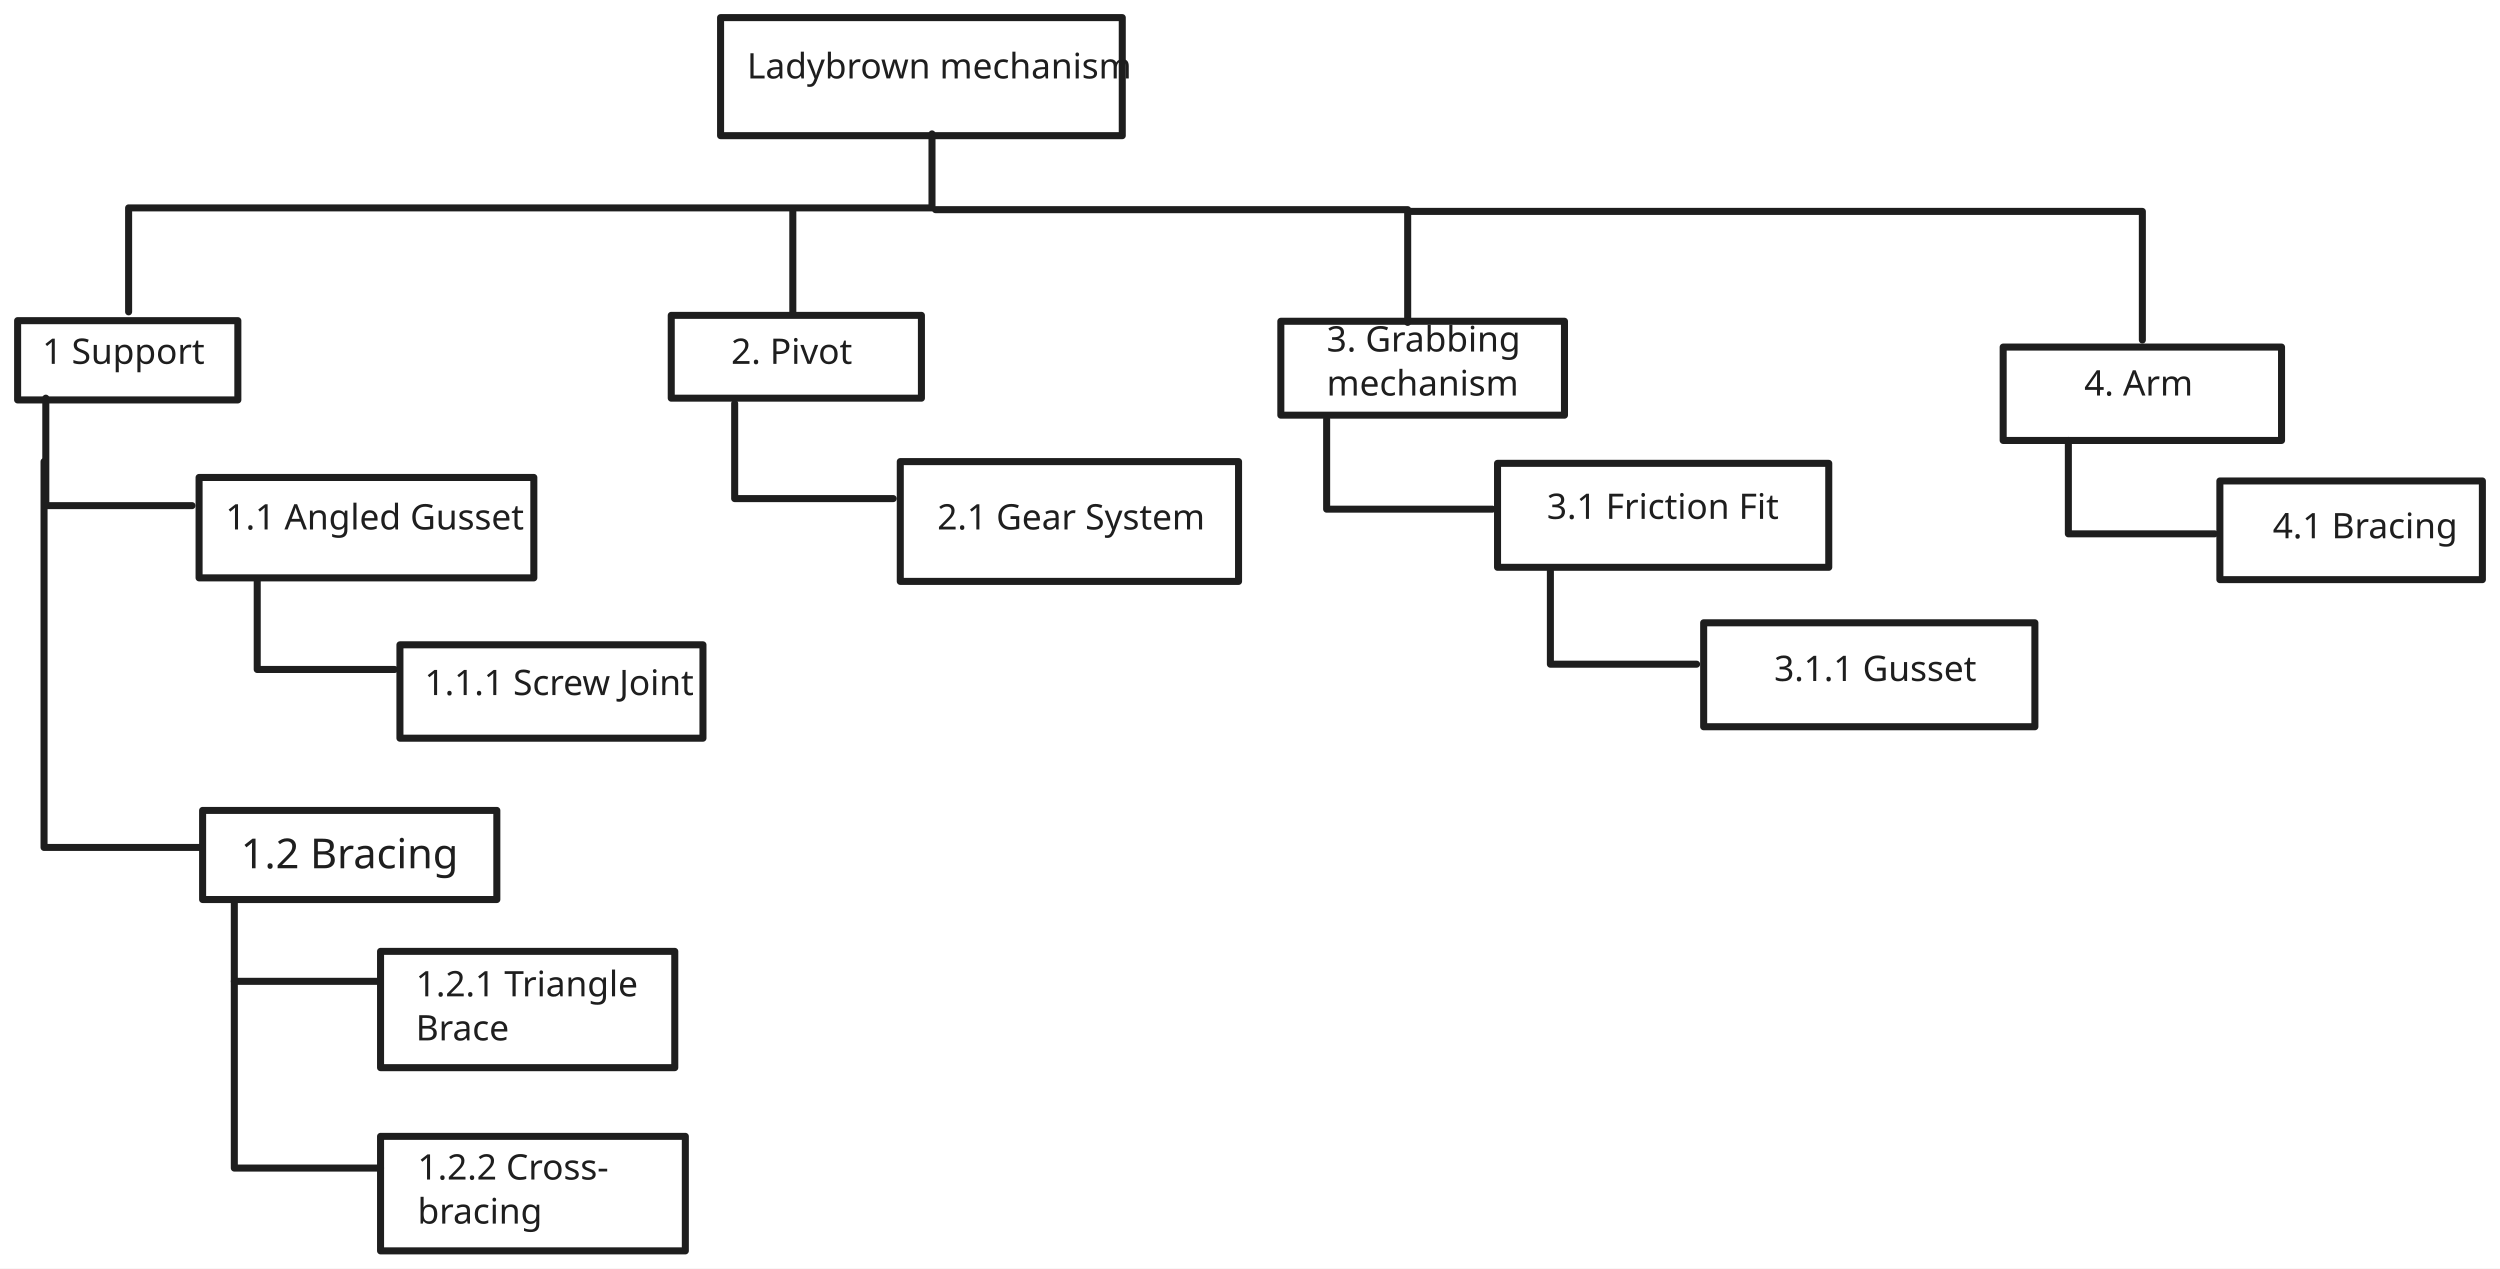
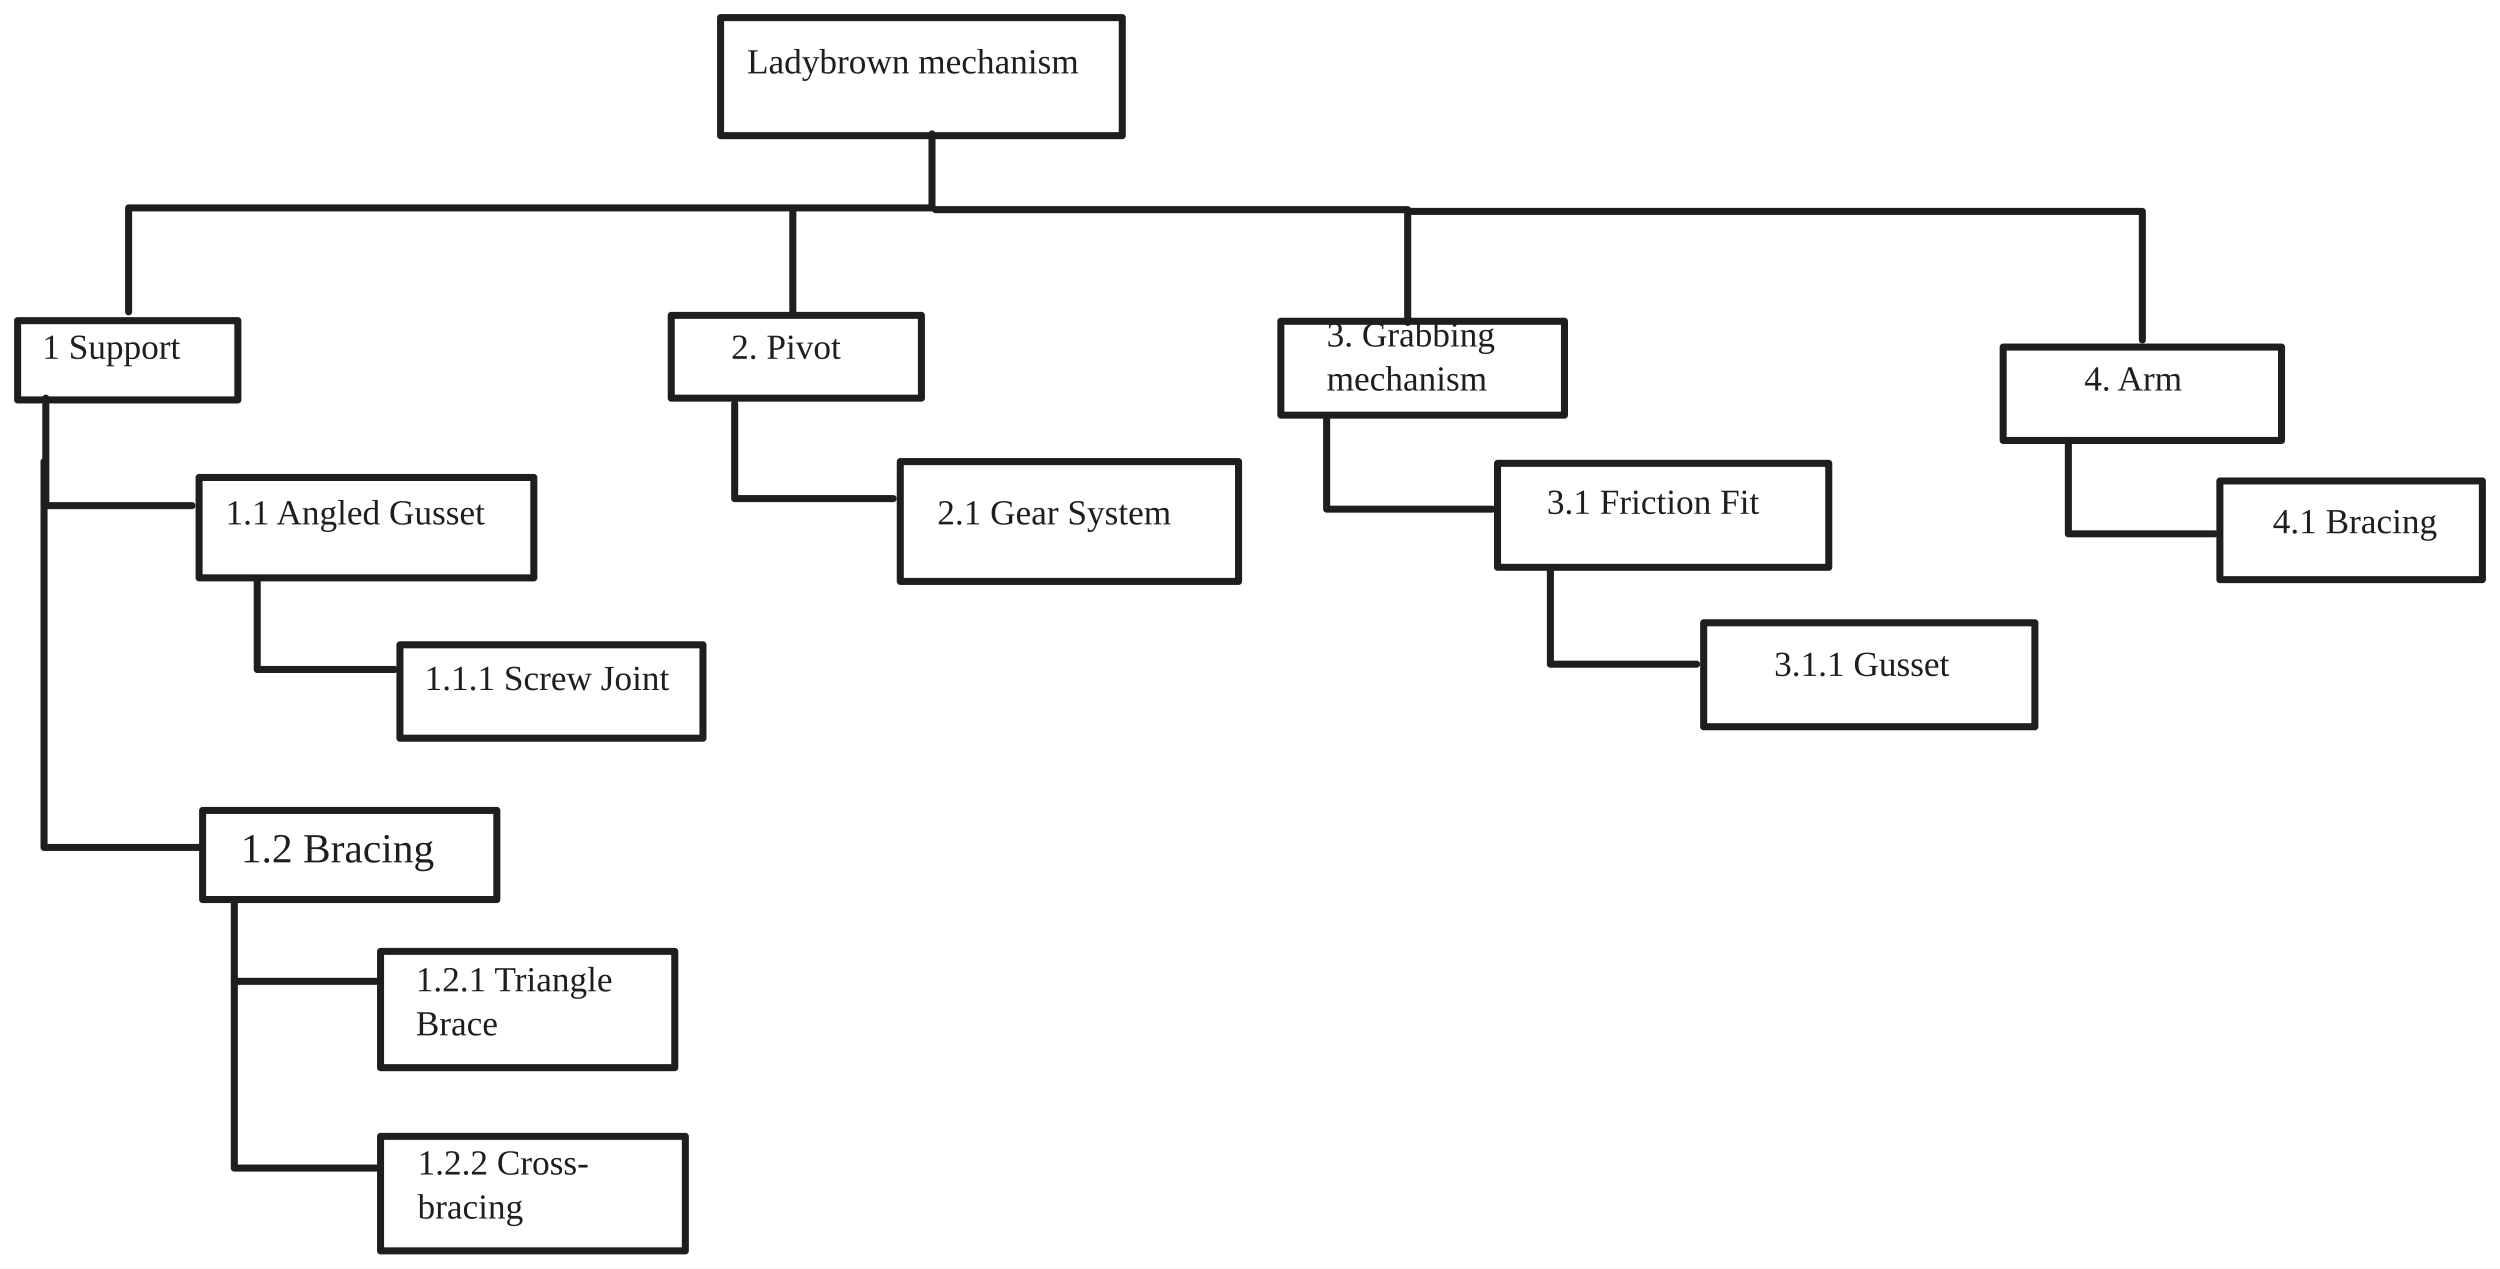
<svg xmlns="http://www.w3.org/2000/svg" version="1.1" viewBox="0 0 1419 720" width="1419" height="720">
  
  eyJ2ZXJzaW9uIjoiMSIsImVuY29kaW5nIjoiYnN0cmluZyIsImNvbXByZXNzZWQiOnRydWUsImVuY29kZWQiOiJ4nO1daW/iyFx1MDAxNv3ev1x1MDAwMmW+XHUwMDBlTO3LSE9P2SAhgSxk5c1cdTAwMTNywIBcdTAwMTNjaNuso/nvr0x3Y1x1MDAwN7xcdTAwMDDTsf00oaWkY5ddhevcuucudf3nl0LhwJ2P9IPfXHUwMDBiXHUwMDA3+qytmUbH1qZcdTAwMDe/escnuu1cdTAwMThDS51Cy7+d4dhuL1v2XXfk/P7bb1x1MDAwM81+092RqbX10sRwxprpuOOOMSy1h4PfXGZXXHUwMDFmOP/2fta1gf6v0XDQce2S30lR71x1MDAxOO7Q/taXbupcdTAwMDPdclx1MDAxZHX3/6i/XHUwMDBihT+XP1x1MDAwM6Oz9barWT1TX16wPOVcdTAwMGZcdTAwMTBcdTAwMTK2frQ+tJaDRUBwJjlAflx1MDAwYsM5Uf25eked7qox6/5cdTAwMTnv0MGQ2U/WsDFF+P6mj5zy3VF1WvW77Vx1MDAxYabZcOfmcljOUH1cdTAwMWL/nOPawzf90ei4fXWWrFx1MDAxZI+6ylx1MDAxZY57fUt3vK9cdTAwMGZWR4cjrW24c+/rXHUwMDAx/+i3Z1x1MDAxMGw3876lxLTEXHUwMDE55Fx1MDAxMjHAXHUwMDA1I3x12rtBXHUwMDExYSFKXHUwMDA0SYDUOSlcdTAwMDVma0M7XHUwMDFlmmou1NB+gbr3z1x1MDAxZtyL1n7rqVx1MDAxMVqdVVx1MDAxYtfWLGek2WrG/HbT719cdTAwMWEhXpLBj/9cdTAwMTT6utHru6pccvOH5+jLeYCIccFcdFx1MDAwNv7AvE5H550lJv7rP31boencu8RcdTAwMWGbZvBcdTAwMTFane+P8N2JXHUwMDE378RpXHUwMDAwXv6txqOO9lxyXHUwMDA1kGOGXHUwMDAxQFx1MDAxMkruXHUwMDBm1zSst/XbmcP2m1x1MDAwZpzl0b9+XHJHrKvP3FCwXHUwMDAyXHUwMDE5XHUwMDA1VtU9XHUwMDEwXHUwMDEwXHUwMDAysj1Yn6HVKTZcdTAwMWXkI+i+vFx1MDAxZFefjFx1MDAwYnB7mnewUlx1MDAxMFx1MDAwZlYm01x1MDAwMiuAJYqlIIBJgVxiQptYRXRcdTAwMWSrlFx1MDAxMUG5yFxiqOqhYYQxXHUwMDBmSEoyUP1RXHItt2Esvq2M746WtYFhLidwdXiJYPVcYi+1zvzFXHUwMDFlTq3CQG/3NctwXHUwMDA2XHUwMDA371x1MDAxYVx1MDAxZJpGz4P2gal332PeNdR6vzrtXHUwMDBlR/7ZtupUMyzd3nxIQ9voXHUwMDE5lmbebTNcdTAwMDD17fWzXHUwMDFms1x1MDAwNUuB+XrRXHUwMDFj3TvrXHUwMDFkXHUwMDE3sbJcdTAwMWGrXTAh60dX2kVcdTAwMDFcdTAwMThASf1cdTAwMDZJ8jrvnz6gWvm4ZevnXHUwMDBieKVVhlx1MDAwM2DmXFxeKWax8oogS0leYWB2V1x1MDAxMko2JFQwidVcIsr975G6MoFcdTAwMDBzivHHK1x1MDAxM1x1MDAxYYVNyFxiXHUwMDE0SqnC7cHZtL5cdTAwMWX1nfGRcSeOwSk6PX5djMZ5XHUwMDA3Z4IyQYCnXHUwMDA0TiFLXGZLqUahXHUwMDE0XHUwMDE4JIFcdTAwMDU6RpkgIFx1MDAxOWaIYJJcdTAwMTFWV/qE74DVv6dPYKExXHUwMDFljYa2m65cdTAwMTZcdOn2w3VcdTAwMDdcblCKdfnEinEwXGLF9mRvPnD7i75cdTAwMDXGNXw7mTy0T6p3xknO5ZNcdTAwMTNcdTAwMTQnn1DQtCxcdTAwMTPI2DvLRPirs2+ZsFx1MDAxMlxifHzs/rBTOFx1MDAxN1x1MDAwMmJEs1QtnFH1VH+WalmiPIz2wGjoKlxujClFXHUwMDAwbVxy3dfLRvWZjlx1MDAxYY3FoTg/WWDrsdHS81xyXVxmaIJRjVBK0CU0RJlAZbxcdTAwMDTBusmDIJaMY8p5VsplSYSQWun2Ui6Oq9nukWF1XGart36JbnVcIs6YmuNcdTAwMWVcdTAwMGZcdTAwMDdcdTAwMDPDVcO4XHUwMDFlXHUwMDFhlrveYnnfQ1tcdTAwMTlcdTAwMTR9Xdv40urOkedG3u18L5X38f9X8PGz/GP1///+mtyaoKTmxVx1MDAwMFxi9rtiXHUwMDEzMP5cdTAwMWS+XHUwMDA0f++6VCDM14/+WCokXHUwMDE3XHUwMDEysoC1nLRQXHUwMDFj9sxpizaas8E16d+9XHUwMDE5N7hB6/leKFx1MDAxNFx1MDAwN43VcVxi8rRcdTAwMTaKUJ1cdTAwMDbeO+RcdTAwMDKEY7VOXHUwMDAwXHUwMDAygVopsnJqeOtcdTAwMDSjQlxy7nOdiG+9OZlJl/uQSLp+qzUgnu7SSFdcdFSGKFBcdTAwMTjj/lx1MDAxNCctXHUwMDA1Z8Z9r37Cm1dzSytcdTAwMTcvXHUwMDFln6qn2kPOl1x1MDAwMmVcdTAwMDHGL1x1MDAwNSgtc1x1MDAxNCp7NMlcdTAwMTFPN1x1MDAxZPFQMlx1MDAwMDDAmfk3XHUwMDAxJVCoR+SzmY/ynaBIR7xUa1x1MDAxMVxiWvBJUD1pOO3BbeNU8JE5XbROL9qdY5p3qFJcdTAwMTJcdTAwMGZViFOzzJRQcCmUXCKgXHUwMDFjqYFt5TqBSChiyVx1MDAwNMsqZrRynYhcdTAwMWSg6o9qL9dJXHRcdTAwMTZcdTAwMGW96excdTAwMTQqY8fR03ahRHf/M1xcKVH8knC8fnSlVlx1MDAxMCNUXHUwMDA2mUuiXHUwMDEzXHUwMDA1N0av11x1MDAxN+D6TLSEU0bFXHUwMDBiPJvnXVR5PMFcdTAwMDQsLSdKgMn7WsRcdTAwMWbtXHUwMDBmXHUwMDA3vOfZXCJcdTAwMTnGciFjLIiaTzZcdTAwMTnamiY29+d7vf3fZ4tQRipghWis9MFcdTAwMGVxtWZnVpPQbcJb9948XHUwMDFmLebVy7zHwTnF8VKN0zJcdTAwMWKVgVx1MDAxYVwi1r74/NC4RFKqXHUwMDE4fKbeT8YkXHUwMDEzu9iJ+5FDXHUwMDFjqXKEXHUwMDE0VHGUXHUwMDFk/PZaXbzQa96et+fX7mG/K+zny7zH1bjiZLHghGklaSjUlSSUQkLs+b2hXGJRQSHsUFxyjWJIM8NqNuxQXHUwMDExtEbb1qeF6lJcdTAwMDelzVx1MDAwZaO6/1B2iMT60Vx1MDAxNTuESC1YaiHdXpE8NMfHzd74rNq/qXRumqBxNL27z7msUlxu4y05nFaChlx1MDAxMO88zCDEXHUwMDFkiaC/eH+XVYlcdTAwMTCWkqBcZlx0I0KQXHUwMDEyuUvy3z+FMJJcdTAwMTJTXCKEXHUwMDA0XHUwMDA3jFx1MDAxM6pcdTAwMWWTXoTvXFyKakKT7lx1MDAxMVx0i43r/z6rxCjaXHUwMDA3iZZzzXZQ3ddcdTAwMTfnTfNanFx1MDAxZrbq46vK+eipXr37mvPlgJHY5Vx1MDAwMEqcXsjd7ztgLpYoXHUwMDA3XHUwMDA0KfWs4ORcdTAwMTnwXHUwMDFiulx1MDAxYlOgmJ6gWcYtuVx1MDAwMlxu2SVuuVx1MDAxZs+UkVF2RbYlgVx1MDAwMf6ShNXGzW3raDiZNy9Hj1x1MDAwZvVnbD92Wtd5xyrDJUKF5FxuXHUwMDEyjNBcdTAwMDBcdTAwMTa+Y1x1MDAxNeGSIN66o7BcdTAwMWMw6H86Ur1cdTAwMDR6XGIwVPRSMlwiSIi3XHUwMDFjKcZcdTAwMGIgXHUwMDAxglCwXHUwMDA08Fx1MDAwNnCZ9MRccjGUXHUwMDExblecc684WpBz4tI32eRcZlCGXHUwMDAz0YBEXG6KXG5Htlx1MDAwMoDVK6TNPsN63op4XCKwXHUwMDE38YRcdTAwMTCsXHUwMDFm/SG7jFx1MDAxMuR5tLeW3f64fLVoXtyxZqtRrczI8ZldPc+77NLYWJeSpNRSL30g+mnBXHUwMDFiYW5cblx1MDAwNfCCXHUwMDA2meZuXHUwMDExrFaQT5pcdTAwMTnfmiRHtWFU+61cdTAwMThkdD51dNJcdTAwMWLz0nSVXHUwMDEy2l6o0ZU9vL60b1pcdTAwMTe121x1MDAxYVjY0tJcdTAwMWZlzoWas4R8TZJcdTAwMWF5VErIi1srfevpVMrCfJRcdTAwMWKhXHUwMDA3NT9AWXIw63xquJeQ7+n2QSVYuLON5ZT+YXlaUE9d+cZccmErLUzwflpcdTAwMThHamFcbrwgPsXbU+j7U4s0YOtEXHUwMDE2XHUwMDE3/bPjt2Jccjgy91x1MDAxNDpJXHIrczC77DNcYjbTzSRcdTAwMTdYZLw/R5EzhvZyzf6TXHUwMDE0sZq9RE2MIy/YSlx1MDAxNceHXGJcdTAwMDPoWVx1MDAwZlx1MDAxMUIsgDJcdTAwMWN3kG6n9Vx1MDAwMMDXhlnrXHUwMDE2v97rdPH84j7znEt30v5cdC+ImFaQMCy5dDPwQlx1MDAxMedcdTAwMTQgmKl0XHUwMDBiXHUwMDE09Ct9kPOGRZJFxJXtjHeIXzfmZvluKidP49Gkbs7qkzasaXmHJouNXytbh6RcdTAwMDVNyEuYSiGxWtZcdTAwMDVcdTAwMTJwK6robU2AjGSWp7KiinBcdTAwMDeg/n2qiFxux/bQcYp/WC/f3CXpU8WYIXwkVWTRm2UpkGrVonB74648v6lXkPl0VquPXHUwMDA3bNHtzYY3uS9cdTAwMTPCXHUwMDEzdnLztIw7f2BxychcXEIhlC7Jyp/qqVx1MDAxMqF+8F122/0jiVwi5T+T9iFcdTAwMWVt01x1MDAxMSBcdTAwMDVkO7hWi0Zj/LVb7J9cdTAwMWRVptb8eX5eOVx1MDAxOZbzLqggPvtcdTAwMDalmH2DXHUwMDEyQ/qEv2+yuW1cdTAwMTYgpeYozGxXwTdBplx1MDAxOOyiavfihDQ6XHUwMDE5hUrJKOdo+12zTpeVXHUwMDA35+ihXT57kOxcdTAwMTJo6KUyyTt046PPaVx1MDAxNmRcdTAwMDAl75l7QX+1YmxZkFx1MDAwMVKMhTJcdTAwMWYyM19WrHAvnbNcdTAwMTcrRKXCtTFcdTAwMTmmnC622etHZompJTNSMFx1MDAxMUVSPfJcdTAwMWQ2XHUwMDExnF1Valx1MDAxNizSXvPMgE9HVX220Jq5XHUwMDE3zPh0Y5ha2S1cdTAwMTnG/jaC6ZQs042z3JSKgKRcdTAwMDJ/ZoUltKYkqbmMbP9cdTAwMTPIYkyNXHUwMDE1QYlX/3FcdTAwMDdcdTAwMWbhY7n5PO1VNFM7I+WLqyZ5XHUwMDAztZxHXHUwMDAwMMDxbDG9/E8o19hiiM5la1x1MDAwNVwiNzQw4ZApXHUwMDFknKXVhyBcdTAwMDR0J6tvP7JcdTAwMTjpkFCTxOlcdTAwMGVFS/H5aPJy/CxQq6rXJ+eLi6Op/pJ32FKRm1xyqLBcdTAwMDRUXHUwMDE3glx1MDAwMOyli4f5XHUwMDBmQ2p3KY0qOc882ytVplxiXHUwMDBiXHUwMDE1XbNcdTAwMGKNuePqKZeBjOz8I3ljzCY1hVxcJijYRUyr9OXwklx1MDAxZl/fOm+vV4fF00mvM8x/XHUwMDE5pFx1MDAwNF9cdTAwMDRPrVxcK1x1MDAwYtn6XHUwMDEzkj6MOJJcdTAwMTDzTJmjWlKUXHUwMDFl+2SOXHUwMDFirVx1MDAwM5O4T3v2U7kjppHx5eVcdTAwMDYygIncnjtW9ddcdTAwMTmbPN130bFZrWiTVudh7uRcXLpRwiZUr7gr4Fx1MDAxOEtcIjxexj5YXHRcdTAwMDc+KIQ7qsFcIiG4UntK97JgXHUwMDAyx3fZx4RKXGJpljtcdTAwMDeQUlx1MDAxOUx+eH0+yKI9jZghyTjaYdvbsWxMROP+eHQx1jvMoJd6XHUwMDFk593s8Vx1MDAxNE+8Q1x1MDAwM6Tl0Fxiq61cdTAwMTNSPFx1MDAxMipcdTAwMTlCMFO9hCBSmvFTL8W3pjCpuT/l6+230kpRXHUwMDE2IVx1MDAwMpGl9KBQ1jXcJXzwSm5n9ngxnUtedms3tUNZ7Sz+z4VcdTAwMWHB1JJKXHUwMDEwKFx0LiVcdTAwMTJUXGLBeGDfakxSXHSTwpulzDZcdTAwMTmsjMK9ip/sZVx1MDAxNOJSoWJrLy/ezps/rIzeXHUwMDExkDiIn5FYklDOJNKbw/ByXtj2hmJRPJ9cdTAwMTRcdTAwMDddcclcdTAwMTbY7jdb/d5NXHUwMDFk5lxcdHFCdom3xy6t2ndhZYo2PY2YQlxuXGLIckdcdTAwMTBCXHUwMDA0XHUwMDAxuEtcIvJeekVEJlRcdTAwMTCBXHUwMDA0oHJcdTAwMDcz55416MO8olevWpWL66vekT29zDtXJCCp2F2aXHRcdTAwMTVKyVx0XHRcdTAwMTVF51x1MDAxY4fuNFxyKeXMXGKQMMO6jFnoXHUwMDE1WCjbRttVaC2UjZTD09G9f6i7XHUwMDExRIapKVYmn9zlTWZfJ+Wrbn/wUKlW+7Dz9dVy+rVR7lx1MDAwNTVeiVx1MDAwMJ5cdTAwMTb/XHUwMDBi281cdTAwMTJSXHUwMDEzXHUwMDBiMOLVLs7U44Aoo+SzdnJCa4qTmr/fy1x1MDAxMmz/Jfh7zzB1pKtRci/TNVg2ILGi2JtcdTAwMDVHj3esX563avXG7XnDfq3kXbJlQrk7QkoyV/RQYmX2XHUwMDExIbJcZkSrh1x1MDAwNemHXHUwMDA3onF0kFx1MDAwYmCKJYVye1/i0aTqPFj1h/o9OFx1MDAxNFNcdTAwMDfiy1N6kXNwUpxcdTAwMDDO9Op2Q1ZSj1utXHUwMDA3XHUwMDFjSr51MWQp1ehcdTAwMTkjmVx1MDAwN6P3ypbal1x1MDAxZnpcdTAwMTHhXGbqIIf3/LFh6OiqVsJcdTAwMGJSUblDpaBi2bq6alx1MDAwZmasbDlgtHBbZmNcInIuoVx1MDAxOOVl74rie5tcIsk3maGkXHUwMDA0Ulx1MDAwMbPcXGKJsGc0frr7N1tcdTAwMDcmcZ/2/Kdyw2jvjDItgFdcdTAwMWVre+371JX9ttXojVx1MDAxZVx1MDAxZS/Pbukh+jpr5F22WfxOUuS9pzcl7UvDqOGmbDPqvatcdTAwMTlk9trGpWxDpfE/vFx1MDAxMrKIVjzeXHUwMDBlXyaDdVx1MDAxY5LAWVx1MDAxZmsvh3R0elXrsY716tC3l/Eg5+DkICHMLNJyXHUwMDFkMlRSuJOUXHUwMDBisayEXHUwMDFjXHUwMDEykFxueV014V79XHUwMDFjmbnjMD1iSEqFQzvl+NN6n1x1MDAxZktcdTAwMDbj3vrLpCB4XHUwMDA3Mni36J12z2+m0+5YXHUwMDFl6rNZpXXEcO5lMv6tvzC1KlVbelx0XHRgTFx1MDAxMpZp6lx1MDAwN0ZcYolPLpjQOmMvIY70XHUwMDEyYm8l98pcdTAwMTdvLdmjyVxyLDKN2Uddt1OjT7OLs7u85yMqaU54gVpqQWS1hrzbqFx1MDAxMlbLeLO4XHUwMDE1glx1MDAwMFwilrGkU6Kk/aOZIYveUUlcdTAwMDBRc1xidiinYZjVw/uLXHUwMDE5r72auDWeLWjdPMv5VmcsYFx1MDAwMlZBarVcdTAwMTJcdTAwMDEuSUVccr1cdTAwMTd5Srn1OzJcdTAwMDRcdTAwMDfYe2V95lx1MDAxNXDS5IbwR5ngtFx0YkjHO7HEL9810oE2XHUwMDFhNVxc9Vx1MDAxNNW5b8Kqps3ofH9cdTAwMTT+IFx1MDAwZSaGPj3aRNIv3eXn4Mt3kfeES/em6c+/vvz1P6eak5MifQ==
  <defs>
    <style class="style-fonts">
      @font-face {
-         font-family: "Virgil";
-         src: url("https://file%2B.vscode-resource.vscode-cdn.net/c%3A/Users/ajani/.vscode/extensions/pomdtr.excalidraw-editor-3.7.4/public//dist/excalidraw-assets/Virgil.woff2");
+         font-family: "Virgil 3 YOFF 3 YOFF";
+         src: url("https://file%2B.vscode-resource.vscode-cdn.net/c%3A/Users/ajani/.vscode/extensions/pomdtr.excalidraw-editor-3.7.4/public//dist/excalidraw-assets/Virgil 3 YOFF 3 YOFF.woff2");
      }
      @font-face {
        font-family: "Cascadia";
        src: url("https://file%2B.vscode-resource.vscode-cdn.net/c%3A/Users/ajani/.vscode/extensions/pomdtr.excalidraw-editor-3.7.4/public//dist/excalidraw-assets/Cascadia.woff2");
      }
      @font-face {
        font-family: "Assistant";
        src: url("https://file%2B.vscode-resource.vscode-cdn.net/c%3A/Users/ajani/.vscode/extensions/pomdtr.excalidraw-editor-3.7.4/public//dist/excalidraw-assets/Assistant-Regular.woff2");
      }
    </style>
  </defs>
  <rect x="0" y="0" width="1419" height="720" fill="#ffffff" />
  <g stroke-linecap="round" transform="translate(409 10) rotate(0 114 33.5)">
    <path d="M0 0 C54.61 0, 109.21 0, 228 0 M0 0 C65.48 0, 130.96 0, 228 0 M228 0 C228 21.62, 228 43.25, 228 67 M228 0 C228 20, 228 40, 228 67 M228 67 C145.09 67, 62.19 67, 0 67 M228 67 C143.76 67, 59.52 67, 0 67 M0 67 C0 46.74, 0 26.47, 0 0 M0 67 C0 41.99, 0 16.99, 0 0" stroke="#1e1e1e" stroke-width="4" fill="none" />
  </g>
  <g transform="translate(424 29) rotate(0 100.7699 12.5)">
-     <text x="0" y="0" font-family="Virgil, Segoe UI Emoji" font-size="20px" fill="#1e1e1e" text-anchor="start" style="white-space: pre;" direction="ltr" dominant-baseline="text-before-edge">Ladybrown mechanism</text>
+     <text x="0" y="0" font-family="Virgil 3 YOFF 3 YOFF, Segoe UI Emoji" font-size="20px" fill="#1e1e1e" text-anchor="start" style="white-space: pre;" direction="ltr" dominant-baseline="text-before-edge">Ladybrown mechanism</text>
  </g>
  <g stroke-linecap="round" transform="translate(10 182) rotate(0 62.5 22.5)">
    <path d="M0 0 C29.37 0, 58.74 0, 125 0 M0 0 C31.62 0, 63.25 0, 125 0 M125 0 C125 11.88, 125 23.75, 125 45 M125 0 C125 10.64, 125 21.27, 125 45 M125 45 C86.44 45, 47.88 45, 0 45 M125 45 C79.51 45, 34.02 45, 0 45 M0 45 C0 33.61, 0 22.22, 0 0 M0 45 C0 30.71, 0 16.42, 0 0" stroke="#1e1e1e" stroke-width="4" fill="none" />
  </g>
  <g transform="translate(24 191) rotate(0 44.81995 12.5)">
-     <text x="0" y="0" font-family="Virgil, Segoe UI Emoji" font-size="20px" fill="#1e1e1e" text-anchor="start" style="white-space: pre;" direction="ltr" dominant-baseline="text-before-edge">1 Support</text>
+     <text x="0" y="0" font-family="Virgil 3 YOFF 3 YOFF, Segoe UI Emoji" font-size="20px" fill="#1e1e1e" text-anchor="start" style="white-space: pre;" direction="ltr" dominant-baseline="text-before-edge">1 Support</text>
  </g>
  <g stroke-linecap="round" transform="translate(216 540) rotate(0 83.5 33)">
    <path d="M0 0 C35.08 0, 70.17 0, 167 0 M0 0 C34.18 0, 68.36 0, 167 0 M167 0 C167 22.14, 167 44.29, 167 66 M167 0 C167 15.49, 167 30.98, 167 66 M167 66 C102.87 66, 38.73 66, 0 66 M167 66 C133.46 66, 99.92 66, 0 66 M0 66 C0 45.09, 0 24.18, 0 0 M0 66 C0 48.12, 0 30.24, 0 0" stroke="#1e1e1e" stroke-width="4" fill="none" />
  </g>
  <g stroke-linecap="round">
    <g transform="translate(529 76) rotate(0 -228 50.5)">
      <path d="M0 0 C0 14.59, 0 29.19, 0 42 M0 0 C0 12.72, 0 25.44, 0 42 M0 42 C-114.55 42, -229.09 42, -456 42 M0 42 C-162.33 42, -324.67 42, -456 42 M-456 42 C-456 55.52, -456 69.04, -456 101 M-456 42 C-456 58.13, -456 74.27, -456 101" stroke="#1e1e1e" stroke-width="4" fill="none" />
    </g>
  </g>
  <mask />
  <g stroke-linecap="round">
    <g transform="translate(26 226) rotate(0 41.5 30.5)">
      <path d="M0 0 C0 20.03, 0 40.06, 0 61 M0 0 C0 22.31, 0 44.62, 0 61 M0 61 C17.81 61, 35.61 61, 83 61 M0 61 C30.47 61, 60.93 61, 83 61" stroke="#1e1e1e" stroke-width="4" fill="none" />
    </g>
  </g>
  <mask />
  <g stroke-linecap="round" transform="translate(113 271) rotate(0 95 28.5)">
    <path d="M0 0 C63.83 0, 127.66 0, 190 0 M0 0 C46.3 0, 92.6 0, 190 0 M190 0 C190 21.45, 190 42.9, 190 57 M190 0 C190 20.5, 190 40.99, 190 57 M190 57 C122.23 57, 54.46 57, 0 57 M190 57 C142.42 57, 94.84 57, 0 57 M0 57 C0 44.65, 0 32.3, 0 0 M0 57 C0 36.38, 0 15.76, 0 0" stroke="#1e1e1e" stroke-width="4" fill="none" />
  </g>
  <g transform="translate(128 285) rotate(0 83.73994 12.5)">
-     <text x="0" y="0" font-family="Virgil, Segoe UI Emoji" font-size="20px" fill="#1e1e1e" text-anchor="start" style="white-space: pre;" direction="ltr" dominant-baseline="text-before-edge">1.1 Angled Gusset</text>
+     <text x="0" y="0" font-family="Virgil 3 YOFF 3 YOFF, Segoe UI Emoji" font-size="20px" fill="#1e1e1e" text-anchor="start" style="white-space: pre;" direction="ltr" dominant-baseline="text-before-edge">1.1 Angled Gusset</text>
  </g>
  <g stroke-linecap="round">
    <g transform="translate(146 330) rotate(0 39 25)">
      <path d="M0 0 C0 13.56, 0 27.13, 0 50 M0 0 C0 15.89, 0 31.78, 0 50 M0 50 C23.87 50, 47.75 50, 78 50 M0 50 C28.1 50, 56.2 50, 78 50" stroke="#1e1e1e" stroke-width="4" fill="none" />
    </g>
  </g>
  <mask />
  <g stroke-linecap="round" transform="translate(227 366) rotate(0 86 26.5)">
    <path d="M0 0 C55.26 0, 110.52 0, 172 0 M0 0 C65.6 0, 131.2 0, 172 0 M172 0 C172 17.87, 172 35.73, 172 53 M172 0 C172 21.07, 172 42.14, 172 53 M172 53 C125.77 53, 79.54 53, 0 53 M172 53 C123.13 53, 74.27 53, 0 53 M0 53 C0 39.79, 0 26.57, 0 0 M0 53 C0 39.95, 0 26.9, 0 0" stroke="#1e1e1e" stroke-width="4" fill="none" />
  </g>
  <g transform="translate(241 379) rotate(0 74.95995 12.5)">
-     <text x="0" y="0" font-family="Virgil, Segoe UI Emoji" font-size="20px" fill="#1e1e1e" text-anchor="start" style="white-space: pre;" direction="ltr" dominant-baseline="text-before-edge">1.1.1 Screw Joint</text>
+     <text x="0" y="0" font-family="Virgil 3 YOFF 3 YOFF, Segoe UI Emoji" font-size="20px" fill="#1e1e1e" text-anchor="start" style="white-space: pre;" direction="ltr" dominant-baseline="text-before-edge">1.1.1 Screw Joint</text>
  </g>
  <g stroke-linecap="round">
    <g transform="translate(25 262) rotate(0 44 109.5)">
      <path d="M0 0 C0 71.62, 0 143.25, 0 219 M0 0 C0 75.9, 0 151.81, 0 219 M0 219 C24.95 219, 49.9 219, 88 219 M0 219 C30.56 219, 61.12 219, 88 219" stroke="#1e1e1e" stroke-width="4" fill="none" />
    </g>
  </g>
  <mask />
  <g stroke-linecap="round" transform="translate(115 460) rotate(0 83.5 25.28521)">
    <path d="M0 0 C66.76 0, 133.51 0, 167 0 M0 0 C35.17 0, 70.33 0, 167 0 M167 0 C167 17.1, 167 34.19, 167 50.57 M167 0 C167 17.81, 167 35.62, 167 50.57 M167 50.57 C127.27 50.57, 87.54 50.57, 0 50.57 M167 50.57 C125.86 50.57, 84.72 50.57, 0 50.57 M0 50.57 C0 31.37, 0 12.18, 0 0 M0 50.57 C0 35.66, 0 20.75, 0 0" stroke="#1e1e1e" stroke-width="4" fill="none" />
  </g>
  <g transform="translate(136.6972 474.5845) rotate(0 67.85516 14.7007)">
-     <text x="0" y="0" font-family="Virgil, Segoe UI Emoji" font-size="23.521px" fill="#1e1e1e" text-anchor="start" style="white-space: pre;" direction="ltr" dominant-baseline="text-before-edge">1.2 Bracing </text>
+     <text x="0" y="0" font-family="Virgil 3 YOFF 3 YOFF, Segoe UI Emoji" font-size="23.521px" fill="#1e1e1e" text-anchor="start" style="white-space: pre;" direction="ltr" dominant-baseline="text-before-edge">1.2 Bracing </text>
  </g>
  <g stroke-linecap="round">
    <g transform="translate(133 511) rotate(0 40.5 23)">
      <path d="M0 0 C0 17.11, 0 34.21, 0 46 M0 0 C0 16.77, 0 33.54, 0 46 M0 46 C31.44 46, 62.88 46, 81 46 M0 46 C24.54 46, 49.07 46, 81 46" stroke="#1e1e1e" stroke-width="4" fill="none" />
    </g>
  </g>
  <mask />
  <g transform="translate(236 550) rotate(0 61.99995 25)">
-     <text x="0" y="0" font-family="Virgil, Segoe UI Emoji" font-size="20px" fill="#1e1e1e" text-anchor="start" style="white-space: pre;" direction="ltr" dominant-baseline="text-before-edge">1.2.1 Triangle</text>
-     <text x="0" y="25" font-family="Virgil, Segoe UI Emoji" font-size="20px" fill="#1e1e1e" text-anchor="start" style="white-space: pre;" direction="ltr" dominant-baseline="text-before-edge">Brace</text>
+     <text x="0" y="0" font-family="Virgil 3 YOFF 3 YOFF, Segoe UI Emoji" font-size="20px" fill="#1e1e1e" text-anchor="start" style="white-space: pre;" direction="ltr" dominant-baseline="text-before-edge">1.2.1 Triangle</text>
+     <text x="0" y="25" font-family="Virgil 3 YOFF 3 YOFF, Segoe UI Emoji" font-size="20px" fill="#1e1e1e" text-anchor="start" style="white-space: pre;" direction="ltr" dominant-baseline="text-before-edge">Brace</text>
  </g>
  <g stroke-linecap="round">
    <g transform="translate(133 557) rotate(0 41.5 53)">
      <path d="M0 0 C0 21.28, 0 42.57, 0 106 M0 0 C0 31.1, 0 62.21, 0 106 M0 106 C31.55 106, 63.1 106, 83 106 M0 106 C26.5 106, 52.99 106, 83 106" stroke="#1e1e1e" stroke-width="4" fill="none" />
    </g>
  </g>
  <mask />
  <g stroke-linecap="round" transform="translate(216 645) rotate(0 86.5 32.5)">
    <path d="M0 0 C57.83 0, 115.66 0, 173 0 M0 0 C51.99 0, 103.98 0, 173 0 M173 0 C173 23.38, 173 46.75, 173 65 M173 0 C173 17.03, 173 34.06, 173 65 M173 65 C135.88 65, 98.76 65, 0 65 M173 65 C128.87 65, 84.73 65, 0 65 M0 65 C0 43.86, 0 22.73, 0 0 M0 65 C0 42.56, 0 20.12, 0 0" stroke="#1e1e1e" stroke-width="4" fill="none" />
  </g>
  <g transform="translate(237 654) rotate(0 58.67995 25)">
-     <text x="0" y="0" font-family="Virgil, Segoe UI Emoji" font-size="20px" fill="#1e1e1e" text-anchor="start" style="white-space: pre;" direction="ltr" dominant-baseline="text-before-edge">1.2.2 Cross-</text>
-     <text x="0" y="25" font-family="Virgil, Segoe UI Emoji" font-size="20px" fill="#1e1e1e" text-anchor="start" style="white-space: pre;" direction="ltr" dominant-baseline="text-before-edge">bracing</text>
+     <text x="0" y="0" font-family="Virgil 3 YOFF 3 YOFF, Segoe UI Emoji" font-size="20px" fill="#1e1e1e" text-anchor="start" style="white-space: pre;" direction="ltr" dominant-baseline="text-before-edge">1.2.2 Cross-</text>
+     <text x="0" y="25" font-family="Virgil 3 YOFF 3 YOFF, Segoe UI Emoji" font-size="20px" fill="#1e1e1e" text-anchor="start" style="white-space: pre;" direction="ltr" dominant-baseline="text-before-edge">bracing</text>
  </g>
  <g stroke-linecap="round">
    <g transform="translate(450 120) rotate(0 0 28.5)">
      <path d="M0 0 C0 21.4, 0 42.79, 0 57 M0 0 C0 20.11, 0 40.21, 0 57" stroke="#1e1e1e" stroke-width="4" fill="none" />
    </g>
  </g>
  <mask />
  <g stroke-linecap="round" transform="translate(381 179) rotate(0 71 23.5)">
    <path d="M0 0 C28.5 0, 56.99 0, 142 0 M0 0 C38.83 0, 77.65 0, 142 0 M142 0 C142 16.21, 142 32.42, 142 47 M142 0 C142 17.33, 142 34.66, 142 47 M142 47 C109.52 47, 77.03 47, 0 47 M142 47 C91.17 47, 40.34 47, 0 47 M0 47 C0 33.96, 0 20.93, 0 0 M0 47 C0 31.97, 0 16.93, 0 0" stroke="#1e1e1e" stroke-width="4" fill="none" />
  </g>
  <g transform="translate(415 191) rotate(0 40.07996 12.5)">
-     <text x="0" y="0" font-family="Virgil, Segoe UI Emoji" font-size="20px" fill="#1e1e1e" text-anchor="start" style="white-space: pre;" direction="ltr" dominant-baseline="text-before-edge">2. Pivot</text>
+     <text x="0" y="0" font-family="Virgil 3 YOFF 3 YOFF, Segoe UI Emoji" font-size="20px" fill="#1e1e1e" text-anchor="start" style="white-space: pre;" direction="ltr" dominant-baseline="text-before-edge">2. Pivot</text>
  </g>
  <g stroke-linecap="round">
    <g transform="translate(417 229) rotate(0 45 27)">
      <path d="M0 0 C0 15.89, 0 31.79, 0 54 M0 0 C0 19.86, 0 39.71, 0 54 M0 54 C34.04 54, 68.08 54, 90 54 M0 54 C33.99 54, 67.97 54, 90 54" stroke="#1e1e1e" stroke-width="4" fill="none" />
    </g>
  </g>
  <mask />
  <g stroke-linecap="round" transform="translate(511 262) rotate(0 96 34)">
    <path d="M0 0 C53.8 0, 107.6 0, 192 0 M0 0 C68.81 0, 137.63 0, 192 0 M192 0 C192 24.22, 192 48.44, 192 68 M192 0 C192 25.68, 192 51.35, 192 68 M192 68 C137.23 68, 82.45 68, 0 68 M192 68 C132.98 68, 73.95 68, 0 68 M0 68 C0 40.95, 0 13.9, 0 0 M0 68 C0 44.86, 0 21.72, 0 0" stroke="#1e1e1e" stroke-width="4" fill="none" />
  </g>
  <g transform="translate(532 285) rotate(0 80.54994 12.5)">
-     <text x="0" y="0" font-family="Virgil, Segoe UI Emoji" font-size="20px" fill="#1e1e1e" text-anchor="start" style="white-space: pre;" direction="ltr" dominant-baseline="text-before-edge">2.1 Gear System</text>
+     <text x="0" y="0" font-family="Virgil 3 YOFF 3 YOFF, Segoe UI Emoji" font-size="20px" fill="#1e1e1e" text-anchor="start" style="white-space: pre;" direction="ltr" dominant-baseline="text-before-edge">2.1 Gear System</text>
  </g>
  <g stroke-linecap="round">
    <g transform="translate(531 119) rotate(0 134 32)">
      <path d="M0 0 C79.01 0, 158.01 0, 268 0 M0 0 C71.6 0, 143.2 0, 268 0 M268 0 C268 14.45, 268 28.9, 268 64 M268 0 C268 15.64, 268 31.28, 268 64" stroke="#1e1e1e" stroke-width="4" fill="none" />
    </g>
  </g>
  <mask />
  <g stroke-linecap="round" transform="translate(727 182.3556) rotate(0 80.5 26.64437)">
    <path d="M0 0 C44.36 0, 88.73 0, 161 0 M0 0 C59.28 0, 118.56 0, 161 0 M161 0 C161 16.02, 161 32.04, 161 53.29 M161 0 C161 14.02, 161 28.04, 161 53.29 M161 53.29 C101.89 53.29, 42.79 53.29, 0 53.29 M161 53.29 C118.89 53.29, 76.79 53.29, 0 53.29 M0 53.29 C0 41.77, 0 30.25, 0 0 M0 53.29 C0 41.38, 0 29.48, 0 0" stroke="#1e1e1e" stroke-width="4" fill="none" />
  </g>
  <g stroke-linecap="round">
    <g transform="translate(753 238) rotate(0 47 25.5)">
      <path d="M0 0 C0 17.41, 0 34.83, 0 51 M0 0 C0 16.85, 0 33.71, 0 51 M0 51 C35.55 51, 71.09 51, 94 51 M0 51 C23.25 51, 46.5 51, 94 51" stroke="#1e1e1e" stroke-width="4" fill="none" />
    </g>
  </g>
  <mask />
  <g transform="translate(753 184) rotate(0 60.43996 25)">
-     <text x="0" y="0" font-family="Virgil, Segoe UI Emoji" font-size="20px" fill="#1e1e1e" text-anchor="start" style="white-space: pre;" direction="ltr" dominant-baseline="text-before-edge">3. Grabbing </text>
-     <text x="0" y="25" font-family="Virgil, Segoe UI Emoji" font-size="20px" fill="#1e1e1e" text-anchor="start" style="white-space: pre;" direction="ltr" dominant-baseline="text-before-edge">mechanism</text>
+     <text x="0" y="0" font-family="Virgil 3 YOFF 3 YOFF, Segoe UI Emoji" font-size="20px" fill="#1e1e1e" text-anchor="start" style="white-space: pre;" direction="ltr" dominant-baseline="text-before-edge">3. Grabbing </text>
+     <text x="0" y="25" font-family="Virgil 3 YOFF 3 YOFF, Segoe UI Emoji" font-size="20px" fill="#1e1e1e" text-anchor="start" style="white-space: pre;" direction="ltr" dominant-baseline="text-before-edge">mechanism</text>
  </g>
  <g stroke-linecap="round" transform="translate(850 263) rotate(0 94 29.5)">
    <path d="M0 0 C38.39 0, 76.79 0, 188 0 M0 0 C46.68 0, 93.36 0, 188 0 M188 0 C188 18.93, 188 37.86, 188 59 M188 0 C188 15.91, 188 31.82, 188 59 M188 59 C116.92 59, 45.84 59, 0 59 M188 59 C122.39 59, 56.78 59, 0 59 M0 59 C0 39.08, 0 19.17, 0 0 M0 59 C0 40.92, 0 22.83, 0 0" stroke="#1e1e1e" stroke-width="4" fill="none" />
  </g>
  <g transform="translate(878 279) rotate(0 71.13995 12.5)">
-     <text x="0" y="0" font-family="Virgil, Segoe UI Emoji" font-size="20px" fill="#1e1e1e" text-anchor="start" style="white-space: pre;" direction="ltr" dominant-baseline="text-before-edge">3.1 Friction Fit</text>
+     <text x="0" y="0" font-family="Virgil 3 YOFF 3 YOFF, Segoe UI Emoji" font-size="20px" fill="#1e1e1e" text-anchor="start" style="white-space: pre;" direction="ltr" dominant-baseline="text-before-edge">3.1 Friction Fit</text>
  </g>
  <g stroke-linecap="round">
    <g transform="translate(880 324) rotate(0 41.5 26.5)">
      <path d="M0 0 C0 13.27, 0 26.54, 0 53 M0 0 C0 14.73, 0 29.45, 0 53 M0 53 C24.68 53, 49.36 53, 83 53 M0 53 C23.08 53, 46.17 53, 83 53" stroke="#1e1e1e" stroke-width="4" fill="none" />
    </g>
  </g>
  <mask />
  <g stroke-linecap="round" transform="translate(967 353.5) rotate(0 94 29.5)">
    <path d="M0 0 C53.01 0, 106.03 0, 188 0 M0 0 C60.74 0, 121.48 0, 188 0 M188 0 C188 22.42, 188 44.83, 188 59 M188 0 C188 14.5, 188 29, 188 59 M188 59 C141.54 59, 95.07 59, 0 59 M188 59 C121.53 59, 55.05 59, 0 59 M0 59 C0 36.42, 0 13.84, 0 0 M0 59 C0 37.16, 0 15.33, 0 0" stroke="#1e1e1e" stroke-width="4" fill="none" />
  </g>
  <g transform="translate(1007 371) rotate(0 58.25996 12.5)">
-     <text x="0" y="0" font-family="Virgil, Segoe UI Emoji" font-size="20px" fill="#1e1e1e" text-anchor="start" style="white-space: pre;" direction="ltr" dominant-baseline="text-before-edge">3.1.1 Gusset</text>
+     <text x="0" y="0" font-family="Virgil 3 YOFF 3 YOFF, Segoe UI Emoji" font-size="20px" fill="#1e1e1e" text-anchor="start" style="white-space: pre;" direction="ltr" dominant-baseline="text-before-edge">3.1.1 Gusset</text>
  </g>
  <g stroke-linecap="round">
    <g transform="translate(800 120) rotate(0 208 36.5)">
      <path d="M0 0 C119.89 0, 239.77 0, 416 0 M0 0 C162.52 0, 325.04 0, 416 0 M416 0 C416 21.82, 416 43.63, 416 73 M416 0 C416 16.55, 416 33.1, 416 73" stroke="#1e1e1e" stroke-width="4" fill="none" />
    </g>
  </g>
  <mask />
  <g stroke-linecap="round" transform="translate(1137 197) rotate(0 79 26.5)">
    <path d="M0 0 C57.23 0, 114.45 0, 158 0 M0 0 C31.65 0, 63.29 0, 158 0 M158 0 C158 17.87, 158 35.75, 158 53 M158 0 C158 16.65, 158 33.3, 158 53 M158 53 C104.59 53, 51.18 53, 0 53 M158 53 C107.47 53, 56.94 53, 0 53 M0 53 C0 39.67, 0 26.35, 0 0 M0 53 C0 37.1, 0 21.19, 0 0" stroke="#1e1e1e" stroke-width="4" fill="none" />
  </g>
  <g transform="translate(1183 209) rotate(0 31.32998 12.5)">
-     <text x="0" y="0" font-family="Virgil, Segoe UI Emoji" font-size="20px" fill="#1e1e1e" text-anchor="start" style="white-space: pre;" direction="ltr" dominant-baseline="text-before-edge">4. Arm</text>
+     <text x="0" y="0" font-family="Virgil 3 YOFF 3 YOFF, Segoe UI Emoji" font-size="20px" fill="#1e1e1e" text-anchor="start" style="white-space: pre;" direction="ltr" dominant-baseline="text-before-edge">4. Arm</text>
  </g>
  <g stroke-linecap="round">
    <g transform="translate(1174 250) rotate(0 41.5 26.5)">
      <path d="M0 0 C0 16.88, 0 33.76, 0 53 M0 0 C0 19.35, 0 38.69, 0 53 M0 53 C28.33 53, 56.66 53, 83 53 M0 53 C29.18 53, 58.37 53, 83 53" stroke="#1e1e1e" stroke-width="4" fill="none" />
    </g>
  </g>
  <mask />
  <g stroke-linecap="round" transform="translate(1260 273) rotate(0 74.5 28)">
    <path d="M0 0 C34.26 0, 68.51 0, 149 0 M0 0 C51.12 0, 102.24 0, 149 0 M149 0 C149 21.51, 149 43.02, 149 56 M149 0 C149 16.36, 149 32.72, 149 56 M149 56 C107.76 56, 66.51 56, 0 56 M149 56 C94.62 56, 40.25 56, 0 56 M0 56 C0 44.07, 0 32.15, 0 0 M0 56 C0 40, 0 24, 0 0" stroke="#1e1e1e" stroke-width="4" fill="none" />
  </g>
  <g transform="translate(1290 290) rotate(0 51.97997 12.5)">
-     <text x="0" y="0" font-family="Virgil, Segoe UI Emoji" font-size="20px" fill="#1e1e1e" text-anchor="start" style="white-space: pre;" direction="ltr" dominant-baseline="text-before-edge">4.1 Bracing</text>
+     <text x="0" y="0" font-family="Virgil 3 YOFF 3 YOFF, Segoe UI Emoji" font-size="20px" fill="#1e1e1e" text-anchor="start" style="white-space: pre;" direction="ltr" dominant-baseline="text-before-edge">4.1 Bracing</text>
  </g>
</svg>
